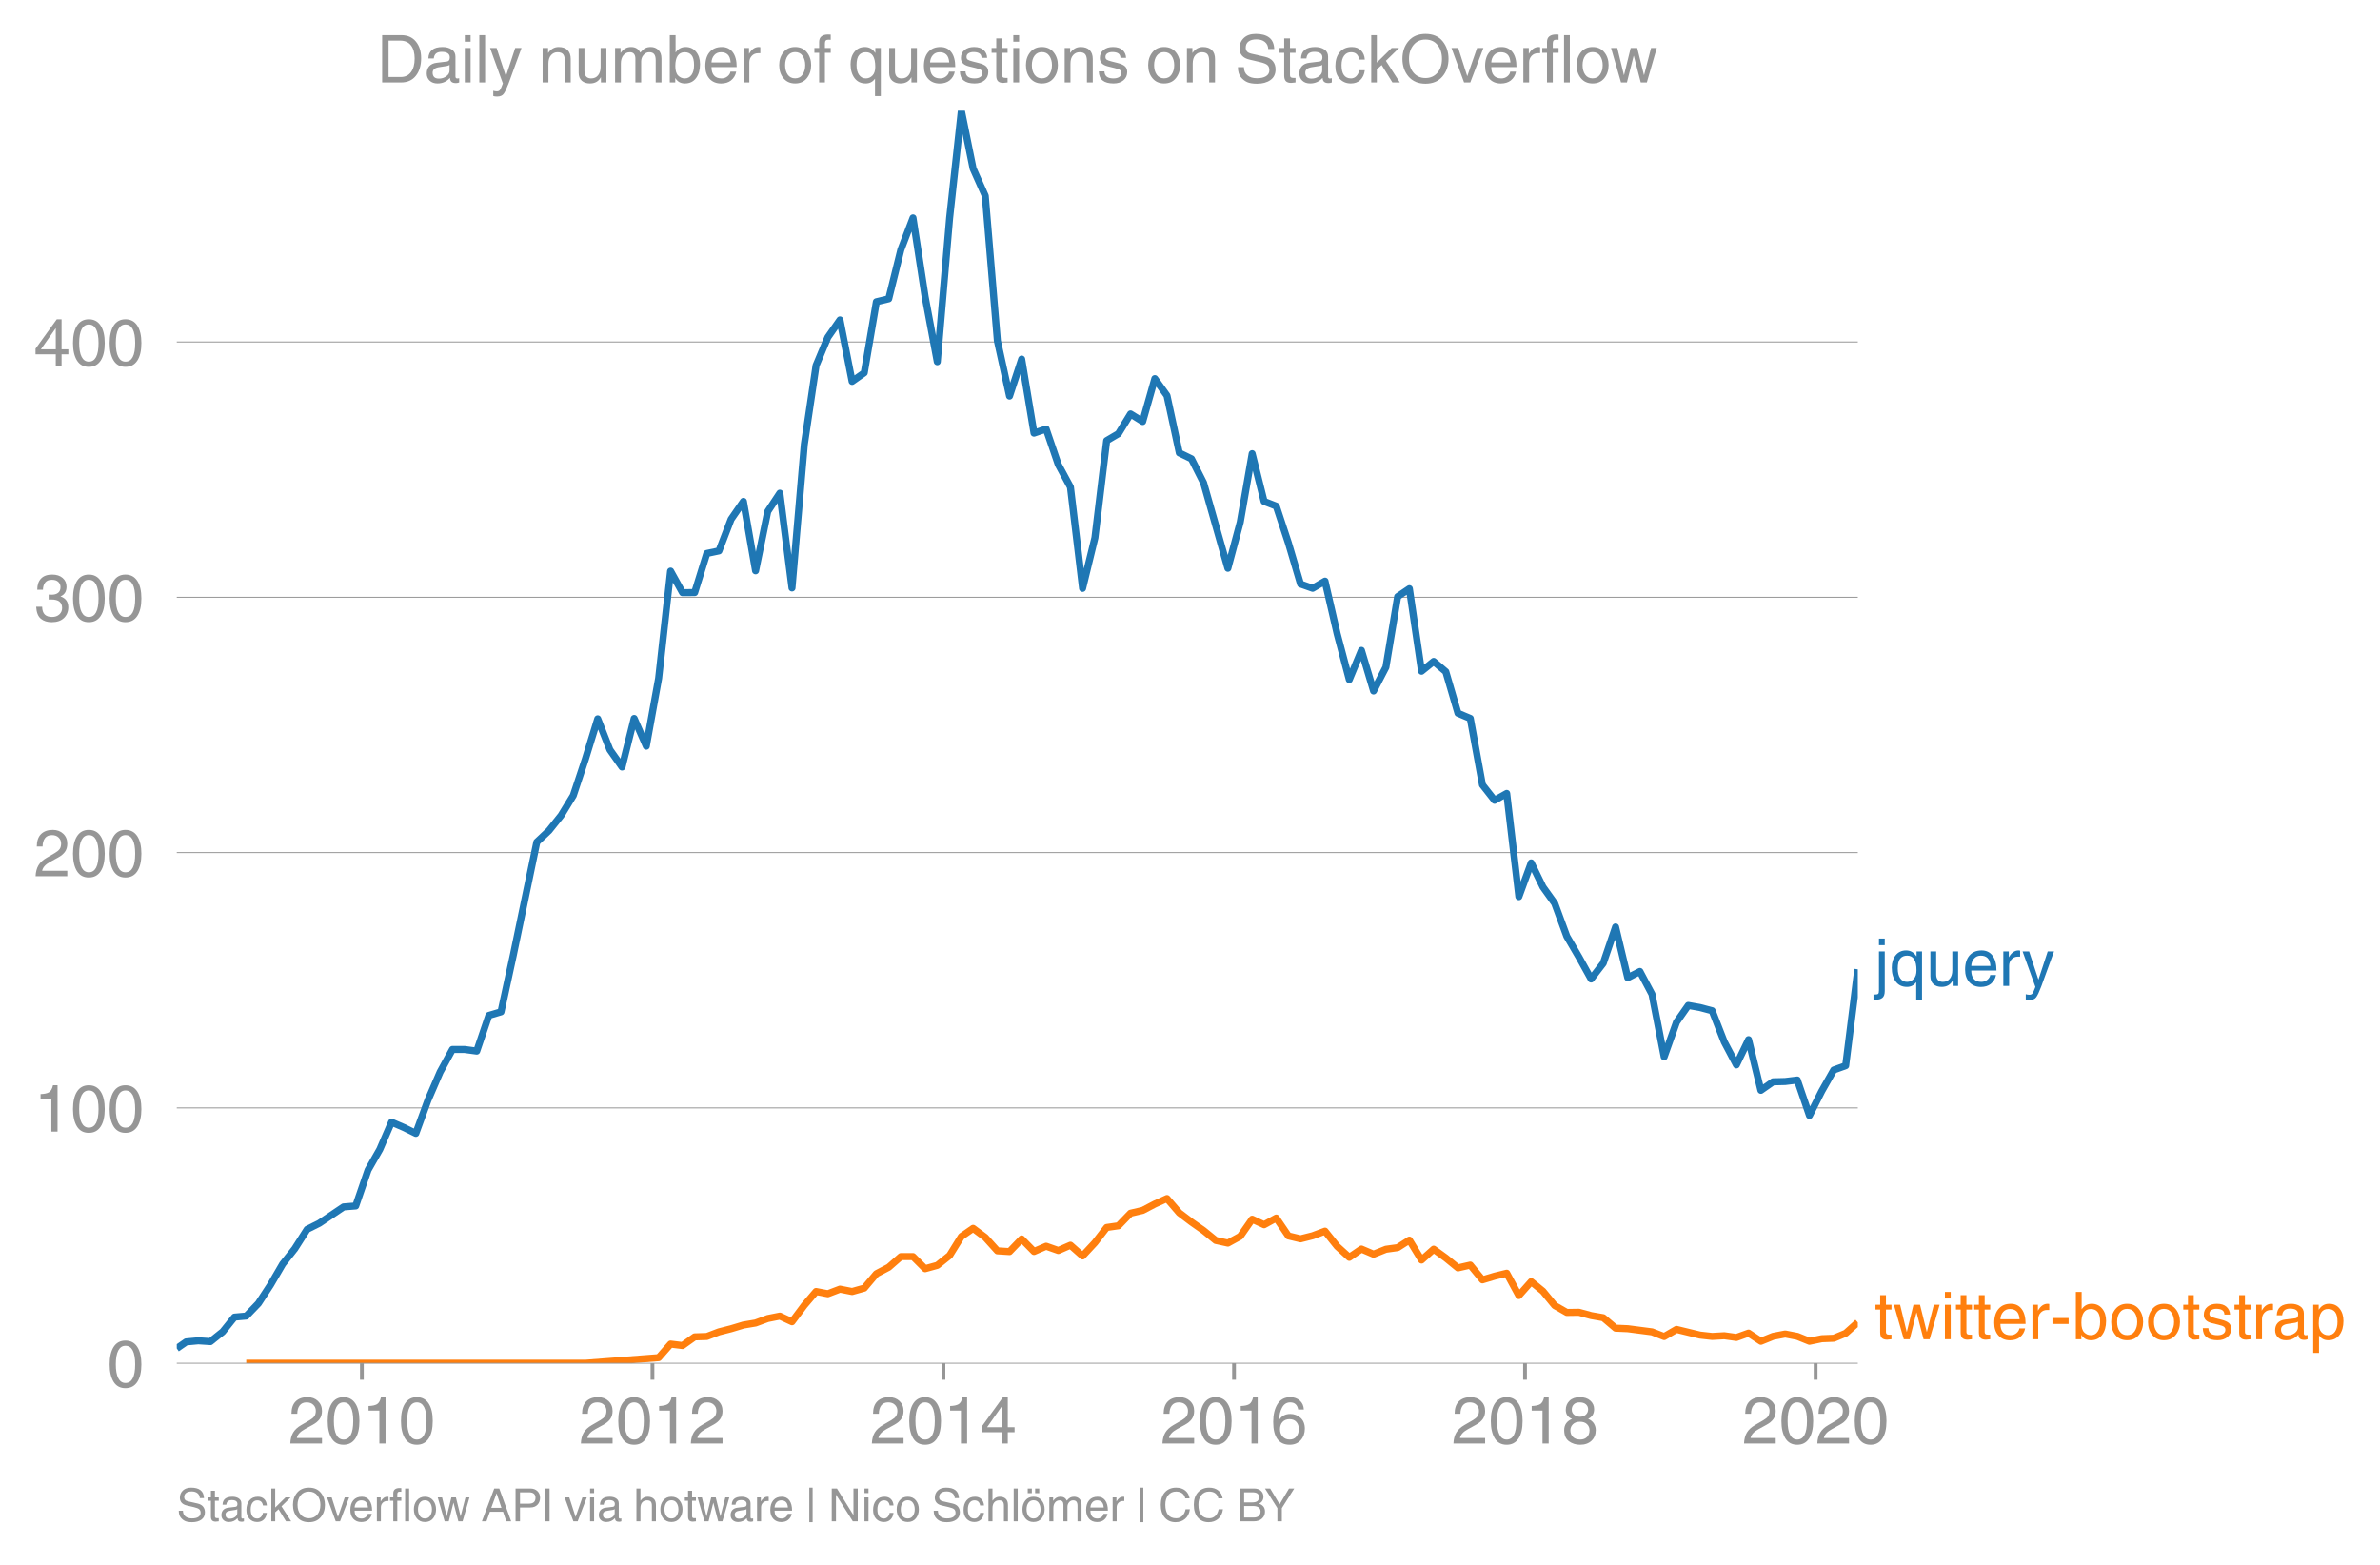
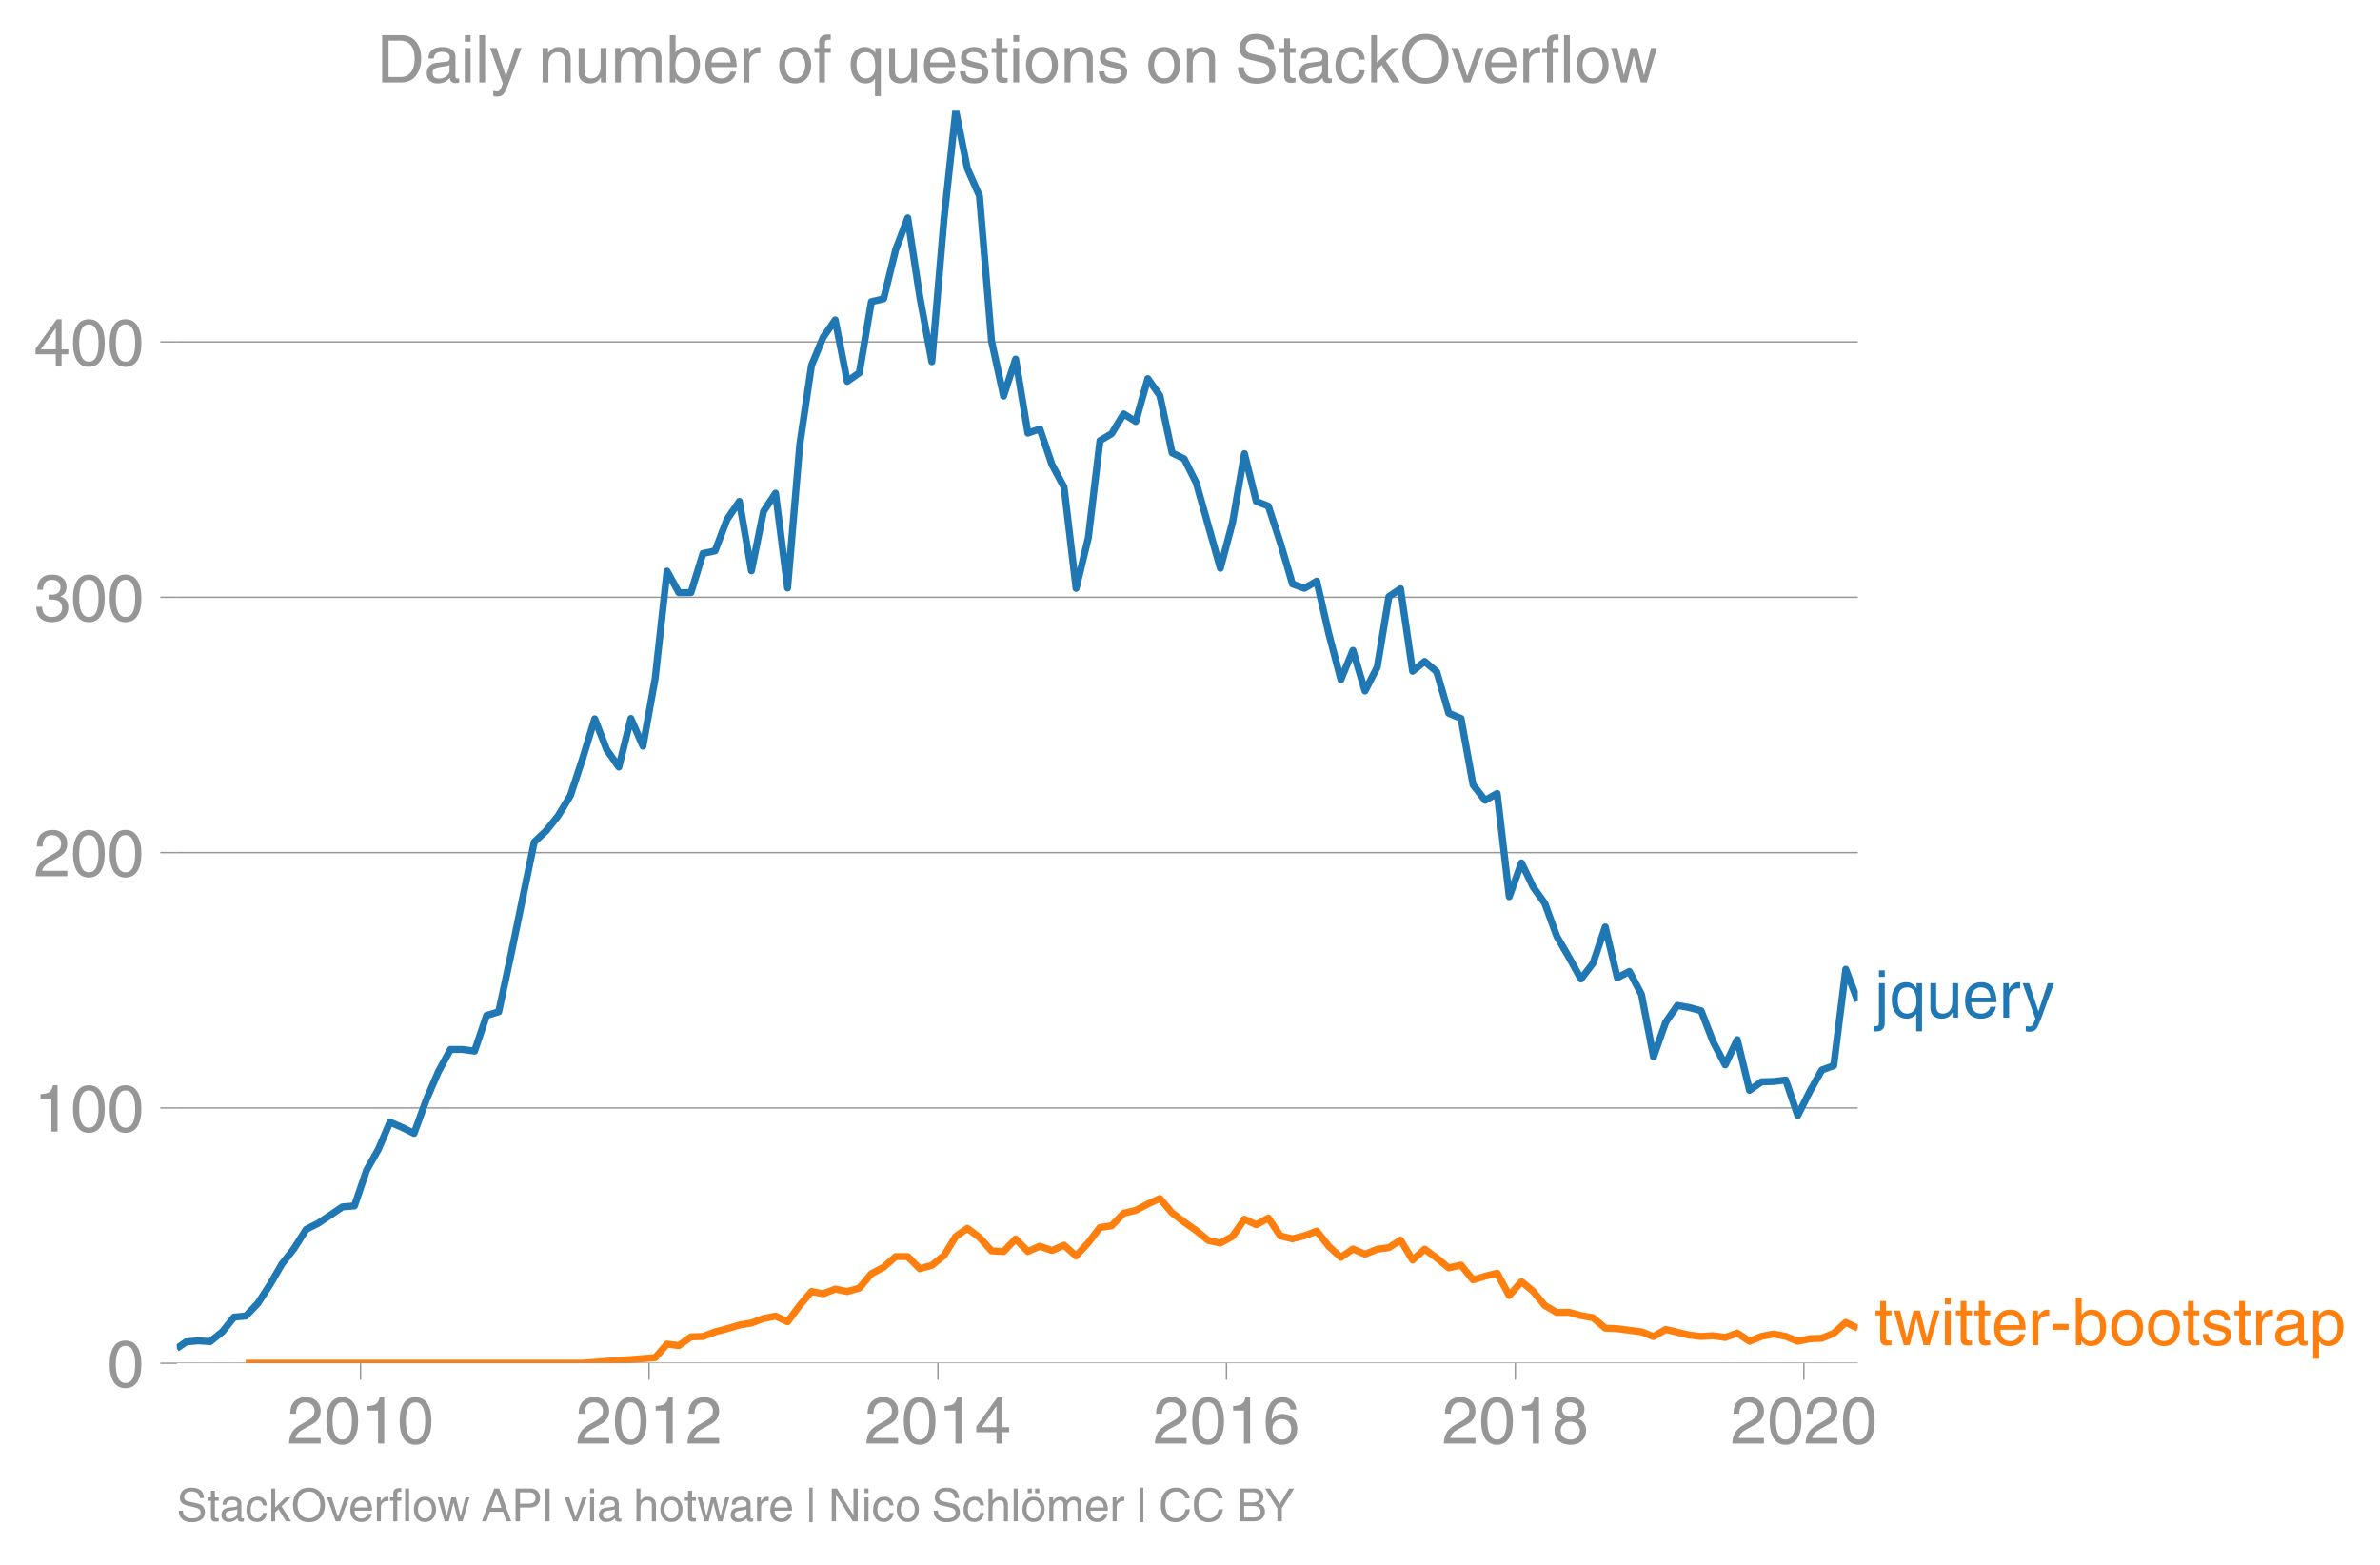
<svg xmlns="http://www.w3.org/2000/svg" xmlns:xlink="http://www.w3.org/1999/xlink" height="443.234" viewBox="0 0 505.611 332.425" width="674.147">
  <defs>
    <style>*{stroke-linecap:butt;stroke-linejoin:round}</style>
  </defs>
  <g id="figure_1">
    <path d="M0 332.425h505.61V0H0z" fill="none" id="patch_1" />
    <g id="axes_1">
      <path d="M37.556 289.628h357.12V23.516H37.556z" fill="none" id="patch_2" />
-       <path clip-path="url(#p48b7b75a28)" d="M52.31 289.628H124.363l15.56-1.19 2.537-2.888 2.536.316 2.58-1.843 2.58-.082 2.58-.985 2.578-.66 2.622-.787 2.58-.433 2.58-.95 2.578-.515 2.579 1.198 2.621-3.5 2.495-2.928 2.493.479 2.581-.981 2.58.508 2.579-.725 2.579-3.055 2.621-1.382 2.58-2.253 2.58-.004 2.578 2.571 2.58-.716 2.62-2.1 2.495-4.024 2.493-1.733 2.581 1.92 2.58 2.857 2.579.162 2.58-2.682 2.62 2.66 2.58-1.117 2.58.907 2.578-1.124 2.58 2.279 2.621-2.818 2.495-3.229 2.493-.358 2.58-2.673 2.58-.599 2.58-1.354 2.579-1.166 2.621 3.045 2.58 1.955 2.58 1.807 2.578 2.098 2.58.562 2.62-1.435 2.538-3.637 2.535 1.17 2.58-1.415 2.58 3.795 2.58.617 2.579-.652 2.621-.98 2.58 3.223 2.58 2.341 2.578-1.762 2.579 1.097 2.622-1.05 2.494-.347 2.493-1.595 2.581 4.227 2.58-2.302 2.579 1.868 2.579 2.104 2.621-.595 2.58 3.138 2.58-.776 2.578-.634 2.58 4.746 2.621-2.957 2.495 2.036 2.493 3.039 2.58 1.471 2.58-.036 2.58.705 2.578.45 2.622 2.222 2.58.113 5.158.67 2.579 1.002 2.621-1.523 4.988 1.208 2.581.288 2.58-.148 2.578.365 2.58-.925 2.621 1.732 2.58-1.042 2.58-.498 2.578.498 2.58 1.042 2.62-.542 2.538-.098 2.535-1.057 2.58-2.31h0" fill="none" stroke="#ff7f0e" stroke-linecap="square" stroke-width="1.5" id="line2d_1" />
+       <path clip-path="url(#pbfb8942e8f)" d="M52.205 289.628h71.535l15.448-1.19 2.52-2.888 2.516.316 2.563-1.843 2.56-.082 2.561-.985 2.561-.66 2.603-.787 2.56-.433 2.563-.95 2.559-.515 2.56 1.198 2.603-3.5 2.477-2.928 2.475.479 2.563-.981 2.56.508 2.561-.725 2.561-3.055 2.603-1.382 2.56-2.253 2.563-.004 2.559 2.571 2.56-.716 2.604-2.1 2.476-4.024 2.475-1.733 2.563 1.92 2.56 2.857 2.561.162 2.561-2.682 2.603 2.66 2.56-1.117 2.563.907 2.56-1.124 2.56 2.279 2.603-2.818 2.476-3.229 2.475-.358 2.563-2.673 2.56-.599 2.561-1.354 2.561-1.166 2.603 3.045 2.56 1.955 2.563 1.807 2.56 2.098 2.56.562 2.603-1.435 2.518-3.637 2.517 1.17 2.563-1.415 2.56 3.795 2.561.617 2.561-.652 2.603-.98 2.56 3.223 2.563 2.341 2.56-1.762 2.56 1.097 2.603-1.05 2.476-.347 2.476-1.595 2.562 4.227 2.56-2.302 2.562 1.868 2.56 2.104 2.603-.595 2.56 3.138 2.563-.776 2.56-.634 2.56 4.746 2.603-2.957 2.477 2.036 2.475 3.039 2.562 1.471 2.56-.036 2.562.705 2.56.45 2.603 2.222 2.56.113 5.122.67 2.561 1.002 2.603-1.523 4.952 1.208 2.562.288 2.56-.148 2.562.365 2.56-.925 2.603 1.732 2.56-1.042 2.563-.498 2.56.498 2.56 1.042 2.603-.542 2.519-.098 2.517-1.057 2.562-2.31 2.56 1.242h0" fill="none" stroke="#ff7f0e" stroke-linecap="square" stroke-width="1.5" id="line2d_1" />
      <g id="matplotlib.axis_1">
        <g id="xtick_1">
          <g id="line2d_2">
            <defs>
-               <path d="M0 0v3.5" id="mf9b3ef5f2c" stroke="#969696" stroke-width=".8" />
-             </defs>
-             <use x="76.879" xlink:href="#mf9b3ef5f2c" y="289.628" fill="#969696" stroke="#969696" stroke-width=".8" />
+               <path d="M0 0v3.5" id="m158a66f275" stroke="#969696" stroke-width=".3" />
+             </defs>
+             <use x="76.597" xlink:href="#m158a66f275" y="289.628" fill="#969696" stroke="#969696" stroke-width=".3" />
          </g>
          <g id="text_1">
            <defs>
              <path d="M4.39 45.125q0 12.39 6.391 18.781 6.406 6.407 17.938 6.407 9.656 0 15.812-5.86 6.157-5.86 6.157-15.14 0-7.22-3.547-12.188-3.532-4.953-10.422-8.703l-12.11-6.64Q13.922 15.921 12.5 8.296h38.188V0H2.593q.39 9.906 4.297 16.5 3.906 6.594 12.203 11.375l12.593 7.328q5.032 2.89 7.329 5.984 2.297 3.094 2.297 8.516 0 5.375-3.766 9.031-3.75 3.672-10.156 3.672-7.078 0-10.594-4.672-3.516-4.656-3.61-12.609z" id="HelveticaWorld-Regular-50" />
              <path d="M42.484 34.188q0 14.109-3.734 21.156-3.734 7.062-10.969 7.062-7.078 0-10.89-7.062-3.797-7.047-3.797-21.157 0-13.671 3.75-20.937Q20.609 6 27.78 6q7.235 0 10.969 7 3.734 7.016 3.734 21.188zm9.422 0q0-17.297-6.25-26.704-6.25-9.39-17.875-9.39-12.062 0-18.062 9.734-6 9.75-6 26.36 0 17.03 6.14 26.578 6.157 9.547 17.922 9.547 11.625 0 17.875-9.5t6.25-26.626z" id="HelveticaWorld-Regular-48" />
              <path d="M35.89 0h-9.374v49.906H10.109v6.985q8.594.28 12.782 2.75Q27.094 62.109 29 70.313h6.89z" id="HelveticaWorld-Regular-49" />
            </defs>
-             <g transform="matrix(.14 0 0 -.14 61.308 306.678)" fill="#969696">
+             <g transform="matrix(.14 0 0 -.14 61.026 306.678)" fill="#969696">
              <use xlink:href="#HelveticaWorld-Regular-50" />
              <use x="55.615" xlink:href="#HelveticaWorld-Regular-48" />
              <use x="111.23" xlink:href="#HelveticaWorld-Regular-49" />
              <use x="166.846" xlink:href="#HelveticaWorld-Regular-48" />
            </g>
          </g>
        </g>
        <g id="xtick_2">
-           <use x="138.612" xlink:href="#mf9b3ef5f2c" y="289.628" fill="#969696" stroke="#969696" stroke-width=".8" id="line2d_3" />
-           <g transform="matrix(.14 0 0 -.14 123.041 306.678)" fill="#969696" id="text_2">
+           <use x="137.887" xlink:href="#m158a66f275" y="289.628" fill="#969696" stroke="#969696" stroke-width=".3" id="line2d_3" />
+           <g transform="matrix(.14 0 0 -.14 122.316 306.678)" fill="#969696" id="text_2">
            <use xlink:href="#HelveticaWorld-Regular-50" />
            <use x="55.615" xlink:href="#HelveticaWorld-Regular-48" />
            <use x="111.23" xlink:href="#HelveticaWorld-Regular-49" />
            <use x="166.846" xlink:href="#HelveticaWorld-Regular-50" />
          </g>
        </g>
        <g id="xtick_3">
-           <use x="200.429" xlink:href="#mf9b3ef5f2c" y="289.628" fill="#969696" stroke="#969696" stroke-width=".8" id="line2d_4" />
+           <use x="199.261" xlink:href="#m158a66f275" y="289.628" fill="#969696" stroke="#969696" stroke-width=".3" id="line2d_4" />
          <g id="text_3">
            <defs>
              <path d="M10.594 24.703h22.61v31.89h-.188zM42 17.093V0h-8.797v17.094H2.484v8.593L34.72 70.314H42v-45.61h10.297v-7.61z" id="HelveticaWorld-Regular-52" />
            </defs>
-             <g transform="matrix(.14 0 0 -.14 184.858 306.678)" fill="#969696">
+             <g transform="matrix(.14 0 0 -.14 183.69 306.678)" fill="#969696">
              <use xlink:href="#HelveticaWorld-Regular-50" />
              <use x="55.615" xlink:href="#HelveticaWorld-Regular-48" />
              <use x="111.23" xlink:href="#HelveticaWorld-Regular-49" />
              <use x="166.846" xlink:href="#HelveticaWorld-Regular-52" />
            </g>
          </g>
        </g>
        <g id="xtick_4">
-           <use x="262.162" xlink:href="#mf9b3ef5f2c" y="289.628" fill="#969696" stroke="#969696" stroke-width=".8" id="line2d_5" />
+           <use x="260.551" xlink:href="#m158a66f275" y="289.628" fill="#969696" stroke="#969696" stroke-width=".3" id="line2d_5" />
          <g id="text_4">
            <defs>
              <path d="M14.11 21.578q0-6.875 4.093-11.234Q22.313 6 28.906 6q6.297 0 10.032 4.438 3.734 4.453 3.734 11.687 0 6.297-3.688 10.547-3.687 4.25-10.468 4.25-6.594 0-10.5-4.156-3.907-4.157-3.907-11.188zM41.702 51.61q-.984 5.375-3.984 8.078-3 2.72-8.125 2.72-8.11 0-12.36-7.923-4.25-7.906-4.343-18.109l.203-.188q5.61 8.641 16.687 8.641 8.844 0 15.438-5.86 6.593-5.859 6.593-16.452 0-10.5-6.25-17.47-6.25-6.952-16.843-6.952-12.219 0-18.563 8.687-6.344 8.703-6.344 25.938 0 16.593 6.485 27.093 6.5 10.5 19.484 10.5 8.407 0 14.219-5.015 5.813-5 6.297-13.688z" id="HelveticaWorld-Regular-54" />
            </defs>
-             <g transform="matrix(.14 0 0 -.14 246.591 306.678)" fill="#969696">
+             <g transform="matrix(.14 0 0 -.14 244.98 306.678)" fill="#969696">
              <use xlink:href="#HelveticaWorld-Regular-50" />
              <use x="55.615" xlink:href="#HelveticaWorld-Regular-48" />
              <use x="111.23" xlink:href="#HelveticaWorld-Regular-49" />
              <use x="166.846" xlink:href="#HelveticaWorld-Regular-54" />
            </g>
          </g>
        </g>
        <g id="xtick_5">
-           <use x="323.979" xlink:href="#mf9b3ef5f2c" y="289.628" fill="#969696" stroke="#969696" stroke-width=".8" id="line2d_6" />
+           <use x="321.925" xlink:href="#m158a66f275" y="289.628" fill="#969696" stroke="#969696" stroke-width=".3" id="line2d_6" />
          <g id="text_5">
            <defs>
              <path d="M27.594 40.578q5.422 0 8.953 3.094 3.547 3.11 3.547 8.234 0 4.594-3.407 7.547-3.39 2.953-9.687 2.953-5.61 0-8.672-3.11-3.047-3.093-3.047-7.874 0-5.125 3.813-7.984 3.812-2.86 8.5-2.86zm.093-7.562q-6.78 0-10.64-3.766-3.86-3.766-3.86-9.234 0-6.297 3.907-10.157Q21 6 28.219 6q6.406 0 10.234 3.86 3.828 3.859 3.828 10.265 0 5.469-3.828 9.172-3.828 3.719-10.766 3.719zM49.22 52.203q0-10.594-9.032-14.797 6.204-2.781 8.86-7.36 2.656-4.562 2.656-9.733 0-10.016-6.453-16.125-6.438-6.094-17.375-6.094-9.563 0-16.813 5.25-7.25 5.25-7.25 17.062 0 11.922 11.907 16.907-9.516 3.796-9.516 13.671 0 8.297 5.64 13.813 5.641 5.516 15.641 5.516 10.016 0 15.875-5.204 5.86-5.203 5.86-12.906z" id="HelveticaWorld-Regular-56" />
            </defs>
-             <g transform="matrix(.14 0 0 -.14 308.409 306.678)" fill="#969696">
+             <g transform="matrix(.14 0 0 -.14 306.355 306.678)" fill="#969696">
              <use xlink:href="#HelveticaWorld-Regular-50" />
              <use x="55.615" xlink:href="#HelveticaWorld-Regular-48" />
              <use x="111.23" xlink:href="#HelveticaWorld-Regular-49" />
              <use x="166.846" xlink:href="#HelveticaWorld-Regular-56" />
            </g>
          </g>
        </g>
        <g id="xtick_6">
-           <use x="385.712" xlink:href="#mf9b3ef5f2c" y="289.628" fill="#969696" stroke="#969696" stroke-width=".8" id="line2d_7" />
-           <g transform="matrix(.14 0 0 -.14 370.141 306.678)" fill="#969696" id="text_6">
+           <use x="383.216" xlink:href="#m158a66f275" y="289.628" fill="#969696" stroke="#969696" stroke-width=".3" id="line2d_7" />
+           <g transform="matrix(.14 0 0 -.14 367.645 306.678)" fill="#969696" id="text_6">
            <use xlink:href="#HelveticaWorld-Regular-50" />
            <use x="55.615" xlink:href="#HelveticaWorld-Regular-48" />
            <use x="111.23" xlink:href="#HelveticaWorld-Regular-50" />
            <use x="166.846" xlink:href="#HelveticaWorld-Regular-48" />
          </g>
        </g>
      </g>
      <g id="matplotlib.axis_2">
        <g id="ytick_1">
-           <path clip-path="url(#p48b7b75a28)" d="M37.556 289.628h357.12" fill="none" stroke="#969696" stroke-linecap="square" stroke-width=".2" id="line2d_8" />
+           <path clip-path="url(#pbfb8942e8f)" d="M37.556 289.628h357.12" fill="none" stroke="#969696" stroke-linecap="square" stroke-width=".3" id="line2d_8" />
+           <g id="line2d_9">
+             <defs>
+               <path d="M0 0h-3.5" id="mb322d8b89c" stroke="#969696" stroke-width=".3" />
+             </defs>
+             <use x="37.556" xlink:href="#mb322d8b89c" y="289.628" fill="#969696" stroke="#969696" stroke-width=".3" />
+           </g>
          <use xlink:href="#HelveticaWorld-Regular-48" transform="matrix(.14 0 0 -.14 22.77 294.653)" fill="#969696" id="text_7" />
        </g>
        <g id="ytick_2">
-           <path clip-path="url(#p48b7b75a28)" d="M37.556 235.383h357.12" fill="none" stroke="#969696" stroke-linecap="square" stroke-width=".2" id="line2d_9" />
+           <path clip-path="url(#pbfb8942e8f)" d="M37.556 235.383h357.12" fill="none" stroke="#969696" stroke-linecap="square" stroke-width=".3" id="line2d_10" />
+           <use x="37.556" xlink:href="#mb322d8b89c" y="235.383" fill="#969696" stroke="#969696" stroke-width=".3" id="line2d_11" />
          <g transform="matrix(.14 0 0 -.14 7.2 240.408)" fill="#969696" id="text_8">
            <use xlink:href="#HelveticaWorld-Regular-49" />
            <use x="55.615" xlink:href="#HelveticaWorld-Regular-48" />
            <use x="111.23" xlink:href="#HelveticaWorld-Regular-48" />
          </g>
        </g>
        <g id="ytick_3">
-           <path clip-path="url(#p48b7b75a28)" d="M37.556 181.138h357.12" fill="none" stroke="#969696" stroke-linecap="square" stroke-width=".2" id="line2d_10" />
+           <path clip-path="url(#pbfb8942e8f)" d="M37.556 181.138h357.12" fill="none" stroke="#969696" stroke-linecap="square" stroke-width=".3" id="line2d_12" />
+           <use x="37.556" xlink:href="#mb322d8b89c" y="181.138" fill="#969696" stroke="#969696" stroke-width=".3" id="line2d_13" />
          <g transform="matrix(.14 0 0 -.14 7.2 186.162)" fill="#969696" id="text_9">
            <use xlink:href="#HelveticaWorld-Regular-50" />
            <use x="55.615" xlink:href="#HelveticaWorld-Regular-48" />
            <use x="111.23" xlink:href="#HelveticaWorld-Regular-48" />
          </g>
        </g>
        <g id="ytick_4">
-           <path clip-path="url(#p48b7b75a28)" d="M37.556 126.892h357.12" fill="none" stroke="#969696" stroke-linecap="square" stroke-width=".2" id="line2d_11" />
+           <path clip-path="url(#pbfb8942e8f)" d="M37.556 126.892h357.12" fill="none" stroke="#969696" stroke-linecap="square" stroke-width=".3" id="line2d_14" />
+           <use x="37.556" xlink:href="#mb322d8b89c" y="126.892" fill="#969696" stroke="#969696" stroke-width=".3" id="line2d_15" />
          <g id="text_10">
            <defs>
              <path d="M22.406 39.984q2.203-.187 4.594-.187 6.203 0 9.781 2.86 3.594 2.859 3.594 8.656 0 4.687-3.344 7.89-3.343 3.203-9.64 3.203-6.985 0-10.235-4.11-3.234-4.093-3.437-10.983h-8.64q0 10.984 5.765 16.984 5.765 6.016 16.937 6.016 9.922 0 15.828-5.11 5.907-5.094 5.907-13.39 0-10.704-9.032-14.5v-.204q11.72-4 11.72-16.406 0-9.906-6.595-16.265-6.593-6.344-18.703-6.344-9.906 0-16.312 5.203Q4.204 8.5 3.422 21.484H12.5q.203-8.109 4-11.797Q20.313 6 27.484 6q6.938 0 11.141 3.86 4.203 3.859 4.203 9.718 0 6.406-4.016 9.672-4 3.266-12.39 3.266-2 0-4.016-.094z" id="HelveticaWorld-Regular-51" />
            </defs>
            <g transform="matrix(.14 0 0 -.14 7.2 131.917)" fill="#969696">
              <use xlink:href="#HelveticaWorld-Regular-51" />
              <use x="55.615" xlink:href="#HelveticaWorld-Regular-48" />
              <use x="111.23" xlink:href="#HelveticaWorld-Regular-48" />
            </g>
          </g>
        </g>
        <g id="ytick_5">
-           <path clip-path="url(#p48b7b75a28)" d="M37.556 72.647h357.12" fill="none" stroke="#969696" stroke-linecap="square" stroke-width=".2" id="line2d_12" />
+           <path clip-path="url(#pbfb8942e8f)" d="M37.556 72.647h357.12" fill="none" stroke="#969696" stroke-linecap="square" stroke-width=".3" id="line2d_16" />
+           <use x="37.556" xlink:href="#mb322d8b89c" y="72.647" fill="#969696" stroke="#969696" stroke-width=".3" id="line2d_17" />
          <g transform="matrix(.14 0 0 -.14 7.2 77.672)" fill="#969696" id="text_11">
            <use xlink:href="#HelveticaWorld-Regular-52" />
            <use x="55.615" xlink:href="#HelveticaWorld-Regular-48" />
            <use x="111.23" xlink:href="#HelveticaWorld-Regular-48" />
          </g>
        </g>
      </g>
-       <path clip-path="url(#p48b7b75a28)" d="M37.556 286.475l1.989-1.379 2.577-.241 2.58.171 2.621-2.1 2.495-3.1 2.493-.224 2.58-2.685 2.58-3.947 2.58-4.425 2.579-3.257 2.621-4.112 2.58-1.292 5.158-3.472 2.58-.206 2.62-7.63 2.495-4.378 2.493-5.788 2.581 1.114 2.58 1.266 2.579-7.053 2.579-5.983 2.622-4.795 2.579.002 2.58.348 2.578-7.58 2.58-.767 2.621-12.091 4.988-23.973 2.58-2.425 2.58-3.227 2.58-4.223 2.578-7.764 2.622-8.539 2.58 6.575 2.58 3.662 2.578-10.316 2.579 5.889 2.621-14.42 2.537-22.773 2.536 4.575 2.58-.014 2.58-8.315 2.58-.545 2.578-6.717 2.622-3.797 2.58 14.745 2.58-12.593 2.578-3.898 2.579 20.137 2.621-30.517 2.495-16.753 2.493-5.978 2.581-3.703 2.58 13.065 2.579-1.818 2.579-15.103 2.621-.63 2.58-10.414 2.58-6.77 2.578 16.77 2.58 13.783 2.62-30.518 2.495-22.813 2.493 12.297 2.581 5.788 2.58 30.801 2.579 11.745 2.58-7.86 2.62 15.73 2.58-.872 2.58 7.557 2.578 4.774 2.58 21.526 2.621-10.761 2.495-20.632 2.493-1.469 2.58-4.196 2.58 1.607 2.58-9.11 2.579 3.598 2.621 12.178 2.58 1.256 2.58 5.114 5.157 18.146 2.622-9.782 2.537-14.567 2.535 10.14 2.58 1.003 2.58 7.816 2.58 8.729 2.579.913 2.621-1.522 2.58 11.186 2.58 9.742 2.578-6.216 2.579 8.63 2.622-5.056 2.494-14.992 2.493-1.685 2.581 17.533 2.58-2.081 2.579 2.19 2.579 8.816 2.621 1.103 2.58 14.112 2.58 3.281 2.578-1.455 2.58 21.928 2.621-7.174 2.495 5.116 2.493 3.476 2.58 7.013 2.58 4.413 2.58 4.646 2.578-3.35 2.622-7.7 2.58 10.779 2.58-1.33 2.578 4.856 2.579 13.272 2.621-7.349 2.495-3.56 2.493.445 2.581.682 2.58 6.615 2.578 4.885 2.58-5.357 2.621 10.761 2.58-1.806 2.58-.066 2.578-.314 2.58 7.54 2.62-5.196 2.538-4.475 2.535-.915 2.58-20.478h0" fill="none" stroke="#1f77b4" stroke-linecap="square" stroke-width="1.5" id="line2d_13" />
+       <path clip-path="url(#pbfb8942e8f)" d="M37.556 286.475l1.975-1.379 2.559-.241 2.56.171 2.603-2.1 2.477-3.1 2.475-.224 2.563-2.685 2.56-3.947 2.561-4.425 2.56-3.257 2.604-4.112 2.56-1.292 5.122-3.472 2.56-.206 2.603-7.63 2.477-4.378 2.475-5.788 2.563 1.114 2.56 1.266 2.561-7.053 2.56-5.983 2.604-4.795 2.56.002 2.563.348 2.559-7.58 2.56-.767 2.603-12.091 4.952-23.973 2.563-2.425 2.56-3.227 2.561-4.223 2.56-7.764 2.604-8.539 2.56 6.575 2.563 3.662 2.559-10.316 2.56 5.889 2.603-14.42 2.52-22.773 2.516 4.575 2.563-.014 2.56-8.315 2.561-.545 2.561-6.717 2.603-3.797 2.56 14.745 2.563-12.593 2.559-3.898 2.56 20.137 2.603-30.517 2.477-16.753 2.475-5.978 2.563-3.703 2.56 13.065 2.561-1.818 2.561-15.103 2.603-.63 2.56-10.414 2.563-6.77 2.559 16.77 2.56 13.783 2.604-30.518 2.476-22.813 2.475 12.297 2.563 5.788 2.56 30.801 2.561 11.745 2.561-7.86 2.603 15.73 2.56-.872 2.563 7.557 2.56 4.774 2.56 21.526 2.603-10.761 2.476-20.632 2.475-1.469 2.563-4.196 2.56 1.607 2.561-9.11 2.561 3.598 2.603 12.178 2.56 1.256 2.563 5.114 5.12 18.146 2.603-9.782 2.518-14.567 2.517 10.14 2.563 1.003 2.56 7.816 2.561 8.729 2.561.913 2.603-1.522 2.56 11.186 2.563 9.742 2.56-6.216 2.56 8.63 2.603-5.056 2.476-14.992 2.476-1.685 2.562 17.533 2.56-2.081 2.562 2.19 2.56 8.816 2.603 1.103 2.56 14.112 2.563 3.281 2.56-1.455 2.56 21.928 2.603-7.174 2.477 5.116 2.475 3.476 2.562 7.013 2.56 4.413 2.562 4.646 2.56-3.35 2.603-7.7 2.56 10.779 2.563-1.33 2.56 4.856 2.56 13.272 2.603-7.349 2.477-3.56 2.475.445 2.562.682 2.56 6.615 2.562 4.885 2.56-5.357 2.603 10.761 2.56-1.806 2.563-.066 2.56-.314 2.56 7.54 2.603-5.196 2.519-4.475 2.517-.915 2.562-20.478 2.56 6.742h0" fill="none" stroke="#1f77b4" stroke-linecap="square" stroke-width="1.5" id="line2d_18" />
      <g id="text_12">
        <defs>
          <path d="M15.375 61.813H6.594v9.968h8.781zm0-69.532q0-7.468-3.547-10.375Q8.297-21 2-21q-1.797 0-3.703.297v7.61H.594q3.703 0 4.843 1.109 1.157 1.093 1.157 5.296v58.985h8.781z" id="HelveticaWorld-Regular-106" />
          <path d="M41.5 23.688q0 11.125-3.5 16.671-3.484 5.547-10.61 5.547-6.874 0-10.593-4.5-3.703-4.484-3.703-15.093 0-9.422 3.75-14.813 3.765-5.39 10.36-5.39 5.812 0 10.046 4.39 4.25 4.39 4.25 13.188zm8.406-44.391H41.11V5.516h-.187Q35.89-1.516 27-1.516q-10.984 0-17 8.157-6 8.156-6 21.047 0 11.421 5.906 18.765 5.922 7.36 15.875 7.36 9.907 0 15.625-8.891h.203v7.375h8.297z" id="HelveticaWorld-Regular-113" />
          <path d="M6.11 52.297h8.78V17.578q0-5.765 2.61-8.625Q20.125 6.11 25 6.11q6.781 0 10.594 4.797 3.812 4.813 3.812 12.578v28.813h8.782V0H39.89v7.625l-.188.188q-4.984-9.329-16.61-9.329-7.515 0-12.25 4.094Q6.11 6.688 6.11 14.703z" id="HelveticaWorld-Regular-117" />
          <path d="M42.484 30.328q-.687 8.485-4.5 12.031-3.797 3.547-10.109 3.547-6.39 0-10.328-4.5-3.922-4.484-4.172-11.078zm8.391-13.922q-1.453-8.11-7.953-13.422-5.719-4.5-15.047-4.593-10.984.093-17.438 7.203Q4 12.704 4 24.704q0 13.78 6.64 21.437 6.641 7.672 18.47 7.672 10.593 0 16.546-7.922 5.953-7.907 5.953-22.594H13.375q0-8.203 3.813-12.703Q21 6.109 28.608 6.109q5.375 0 9.235 3.235 3.86 3.25 4.25 7.062z" id="HelveticaWorld-Regular-101" />
          <path d="M15.375 0H6.594v52.297h8.297v-8.688h.203q5.703 10.203 14.687 10.203 1.422 0 2.297-.296V44.39h-3.266q-5.906 0-9.671-4.016-3.766-4-3.766-9.953z" id="HelveticaWorld-Regular-114" />
          <path d="M39.016 52.297h9.562L29.891.984q-.5-1.375-.985-2.593-4.25-11.329-7.328-15.547-3.078-4.235-9.953-4.235-3.61 0-5.906.782v8.015q2.484-.89 5.468-.89 3.22 0 4.704 2.03 1.5 2.032 4.421 9.938L.875 52.297h9.922L24.812 9.719H25z" id="HelveticaWorld-Regular-121" />
        </defs>
-         <g transform="matrix(.14 0 0 -.14 398.247 209.455)" fill="#1f77b4">
+         <g transform="matrix(.14 0 0 -.14 398.247 216.197)" fill="#1f77b4">
          <use xlink:href="#HelveticaWorld-Regular-106" />
          <use x="22.021" xlink:href="#HelveticaWorld-Regular-113" />
          <use x="78.516" xlink:href="#HelveticaWorld-Regular-117" />
          <use x="133.301" xlink:href="#HelveticaWorld-Regular-101" />
          <use x="188.721" xlink:href="#HelveticaWorld-Regular-114" />
          <use x="223.664" xlink:href="#HelveticaWorld-Regular-121" />
        </g>
      </g>
      <g id="text_13">
        <defs>
          <path d="M17.188 45.016V10.984q0-2 1.093-3.046 1.11-1.047 3.938-1.047h3.375V0Q20.797-.688 19-.688q-5.516 0-8.063 2.641-2.53 2.64-2.53 8.547v34.516H1.311v7.28h7.094v14.595h8.781V52.297h8.407v-7.281z" id="HelveticaWorld-Regular-116" />
          <path d="M25.594 0h-8.985L1.516 52.297h9.468L21 11.187h.188l10.109 41.11h9.922l10.203-41.11h.187l10.594 41.11h8.703L55.812 0h-9.234L35.984 40.484h-.187z" id="HelveticaWorld-Regular-119" />
          <path d="M6.594 61.813v9.968h8.781v-9.969zM15.375 0H6.594v52.297h8.781z" id="HelveticaWorld-Regular-105" />
          <path d="M28.906 23.188H4.391v8.984h24.515z" id="HelveticaWorld-Regular-45" />
          <path d="M43.406 26.313q0 10.5-3.718 15.046-3.704 4.547-10.579 4.547-6.984-.11-10.562-5.453Q14.984 35.11 14.984 25q0-10.297 4.297-14.594Q23.578 6.11 29.297 6.11q6.5 0 10.297 5.344 3.812 5.344 3.812 14.86zM6.594 0v71.781h8.781V45.703h.203q5.61 8.11 15.14 8.11 9.766 0 15.766-7.25t6-18.876q0-13.093-6.062-21.156Q40.375-1.516 29.5-1.516q-9.578 0-14.406 8.016h-.203V0z" id="HelveticaWorld-Regular-98" />
          <path d="M12.703 26.219q0-8.735 3.953-14.375 3.953-5.64 11.219-5.64 7.531 0 11.438 5.905 3.906 5.907 3.906 14.11 0 8.297-3.907 14.078-3.906 5.797-11.437 5.797-6.969 0-11.078-5.453-4.094-5.438-4.094-14.422zm-8.984 0q0 11.672 6.484 19.625 6.5 7.968 17.672 7.968 11.438 0 17.875-8.062 6.453-8.047 6.453-19.531 0-11.516-6.406-19.625-6.39-8.11-17.922-8.11-11.078 0-17.625 7.86-6.531 7.86-6.531 19.875z" id="HelveticaWorld-Regular-111" />
          <path d="M36.078 37.406q-.187 4.688-3.344 6.735-3.14 2.047-9.047 2.047-4.296 0-7.359-1.907-3.047-1.89-3.047-5.468 0-2.829 1.797-4.172 1.813-1.344 7.828-2.86l8.688-2.187q7.906-2 11.297-5.11 3.406-3.093 3.406-8.656 0-7.719-5.64-12.531-5.641-4.813-15.063-4.813-11 0-16.64 4.563-5.626 4.578-5.735 13.75h8.5q.203-5.422 3.594-8.063 3.39-2.625 10.171-2.625 5.516 0 8.766 2.188 3.25 2.203 3.25 6.11 0 2.78-2.11 4.437-2.093 1.672-8.296 3.078l-10.203 2.5q-6.203 1.562-9.157 4.656-2.953 3.094-2.953 8.031 0 7.72 5.516 12.203 5.531 4.5 14.406 4.5 9.485 0 14.531-4.624 5.047-4.61 5.344-11.782z" id="HelveticaWorld-Regular-115" />
          <path d="M38.375 26.703q-.969-1.015-3.828-1.656-2.86-.625-10.672-1.656-5.766-.688-8.469-2.844-2.703-2.14-2.703-5.656 0-4.297 2.281-6.688 2.297-2.39 7.329-2.39 6.296 0 11.171 3.578 4.891 3.593 4.891 8.718zM6.203 36.375q.297 8.844 5.734 13.14 5.454 4.297 15.844 4.297 8.297 0 13.907-3.765 5.624-3.75 5.624-10.844V9.078Q47.313 6 50.094 6q1.125 0 2.89.39V0Q50.594-.984 48-.984q-4.5 0-6.703 1.921-2.188 1.938-2.281 6.047-7.516-8.5-18.891-8.5-7.422 0-11.922 4.204Q3.72 6.89 3.72 13.624q0 6.89 3.906 11.125Q11.531 29 19 29.89l15.516 1.891q4.203.64 4.203 6.203 0 4.11-3.047 6.297-3.047 2.203-9.25 2.203-5.516 0-8.485-2.437-2.953-2.438-3.53-7.672z" id="HelveticaWorld-Regular-97" />
          <path d="M14.984 23.688q0-8.407 4.094-13 4.11-4.579 10.219-4.579 6.687 0 10.39 5.438 3.72 5.453 3.72 14.765 0 10.22-3.563 14.907-3.563 4.687-10.735 4.687-6.984 0-10.562-5.5-3.563-5.5-3.563-16.718zm-8.39 28.609h8.297v-7.375h.203q5.61 8.89 15.625 8.89 10.11 0 15.937-7.359 5.828-7.344 5.828-18.766 0-12.796-5.953-21Q40.578-1.515 29.5-1.515q-9.094 0-13.922 7.032h-.203v-26.22H6.594z" id="HelveticaWorld-Regular-112" />
        </defs>
-         <g transform="matrix(.14 0 0 -.14 398.247 284.524)" fill="#ff7f0e">
+         <g transform="matrix(.14 0 0 -.14 398.247 285.767)" fill="#ff7f0e">
          <use xlink:href="#HelveticaWorld-Regular-116" />
          <use x="27.686" xlink:href="#HelveticaWorld-Regular-119" />
          <use x="100.098" xlink:href="#HelveticaWorld-Regular-105" />
          <use x="122.119" xlink:href="#HelveticaWorld-Regular-116" />
          <use x="149.805" xlink:href="#HelveticaWorld-Regular-116" />
          <use x="177.49" xlink:href="#HelveticaWorld-Regular-101" />
          <use x="232.91" xlink:href="#HelveticaWorld-Regular-114" />
          <use x="265.479" xlink:href="#HelveticaWorld-Regular-45" />
          <use x="298.779" xlink:href="#HelveticaWorld-Regular-98" />
          <use x="355.273" xlink:href="#HelveticaWorld-Regular-111" />
          <use x="411.182" xlink:href="#HelveticaWorld-Regular-111" />
          <use x="467.09" xlink:href="#HelveticaWorld-Regular-116" />
          <use x="494.775" xlink:href="#HelveticaWorld-Regular-115" />
          <use x="544.775" xlink:href="#HelveticaWorld-Regular-116" />
          <use x="572.461" xlink:href="#HelveticaWorld-Regular-114" />
          <use x="604.029" xlink:href="#HelveticaWorld-Regular-97" />
          <use x="658.961" xlink:href="#HelveticaWorld-Regular-112" />
        </g>
      </g>
      <g id="text_14">
        <defs>
          <path d="M50.39 50.781q-.296 6.844-5.109 10.719-4.797 3.875-12.656 3.875-7.922 0-12.172-3.25-4.234-3.234-4.234-9.344 0-3.265 1.843-5.61 1.86-2.343 6.641-3.468l20.516-4.687q8.297-1.813 12.297-6.875 4.015-5.047 4.015-12.313 0-10.64-7.812-16.187-7.813-5.547-20.313-5.547-9.531 0-15.031 2.437-5.484 2.453-9.734 7.766-4.25 5.328-4.25 14.89h9.093q0-8 5.313-12.406 5.328-4.39 14.5-4.39 8.89 0 13.844 3.156 4.953 3.156 4.953 8.953 0 5.281-2.953 7.89Q46.188 29 37.594 31l-15.469 3.625q-7.719 1.75-11.531 6.125Q6.78 45.125 6.78 51.516q0 9.672 6.516 15.922 6.531 6.25 18.203 6.25 13.172 0 20.328-5.5 7.156-5.485 7.688-17.407z" id="HelveticaWorld-Regular-83" />
          <path d="M39.594 34.719q-1.89 11.187-12.39 11.187-6.5 0-10.454-5.203-3.953-5.203-3.953-14.484 0-10.11 3.656-15.11 3.672-5 10.64-5 4.688 0 8.11 3.438 3.422 3.437 4.39 8.953h8.5q-1.312-9.703-6.859-14.86-5.547-5.156-14.328-5.156-10.297 0-16.89 7.047-6.594 7.063-6.594 19.172 0 13.281 6.594 21.188 6.593 7.922 18.5 7.922 8.687 0 13.843-5.204 5.157-5.203 5.735-13.89z" id="HelveticaWorld-Regular-99" />
          <path d="M50 0H38.719L22.406 26.422l-7.312-6.594V0h-8.5v71.781h8.5v-41.61l22.5 22.126H48.78L28.813 32.813z" id="HelveticaWorld-Regular-107" />
          <path d="M63.922 35.89q0 12.594-6.672 20.891-6.656 8.313-18.328 8.313-11.531 0-18.266-8.313-6.734-8.297-6.734-20.89 0-12.985 6.828-21.094 6.844-8.11 18.172-8.11 11.078 0 18.031 7.907 6.969 7.922 6.969 21.297zm9.953 0q0-16.062-9.281-26.937-9.266-10.86-25.672-10.86-16.516 0-25.766 10.86-9.25 10.875-9.25 26.938 0 16.109 9.25 26.953 9.25 10.843 25.766 10.843 16.89 0 25.922-11.046 9.031-11.032 9.031-26.75z" id="HelveticaWorld-Regular-79" />
          <path d="M39.406 52.297h9.625L29.11 0h-9.437L.594 52.297h10.203L24.422 9.719h.187z" id="HelveticaWorld-Regular-118" />
          <path d="M17.188 45.016V0H8.405v45.016H1.22v7.28h7.187v8.985q0 5.907 3.578 8.703 3.594 2.813 10.032 2.813 2.203 0 3.968-.188v-7.906q-1.562.188-3.578.188-2.922 0-4.078-1.438-1.14-1.437-1.14-4.656v-6.5h8.796v-7.281z" id="HelveticaWorld-Regular-102" />
          <path d="M15.375 0H6.594v71.781h8.781z" id="HelveticaWorld-Regular-108" />
          <path d="M44 29.5L33.406 61.078h-.203L21.687 29.5zm-25.297-8.594L11.188 0h-9.97l27 71.781h10.985L65.187 0H54.594l-7.078 20.906z" id="HelveticaWorld-Regular-65" />
          <path d="M17.828 38.625H37.11q7.282 0 10.938 3.188 3.656 3.203 3.656 9.703 0 5.812-3.516 8.89-3.515 3.078-10.687 3.078H17.828zm0-38.625H8.11v71.781h32.266q9.625 0 15.484-5.594 5.86-5.593 5.86-14.578 0-9.328-5.672-15.312-5.656-5.969-15.672-5.969H17.828z" id="HelveticaWorld-Regular-80" />
          <path d="M17.828 0H8.11v71.781h9.72z" id="HelveticaWorld-Regular-73" />
          <path d="M49.219 0h-8.844v34.188q0 6.296-2.438 9-2.437 2.718-7.953 2.718-6.797 0-10.703-4.406-3.906-4.39-3.906-12.984V0H6.594v71.781h8.781V45.312h.203q6 8.5 15.328 8.5 8.594 0 13.453-4.5 4.86-4.484 4.86-13.718z" id="HelveticaWorld-Regular-104" />
          <path d="M9.422 73.688h7.281V-1.906H9.422z" id="HelveticaWorld-Regular-124" />
          <path d="M55.61 71.781h9.374V0h-10.78L17.577 58.016h-.187V0H8.109v71.781h11.375l35.938-57.969h.187z" id="HelveticaWorld-Regular-78" />
          <path d="M12.703 26.219q0-8.735 3.953-14.375 3.953-5.64 11.219-5.64 7.531 0 11.438 5.905 3.906 5.907 3.906 14.11 0 8.297-3.907 14.078-3.906 5.797-11.437 5.797-6.969 0-11.078-5.453-4.094-5.438-4.094-14.422zm-8.984 0q0 11.672 6.484 19.625 6.5 7.968 17.672 7.968 11.438 0 17.875-8.062 6.453-8.047 6.453-19.531 0-11.516-6.406-19.625-6.39-8.11-17.922-8.11-11.078 0-17.625 7.86-6.531 7.86-6.531 19.875zm36.734 35.406H31.47v10.156h8.984zm-16.219 0H15.25v10.156h8.984z" id="HelveticaWorld-Regular-246" />
          <path d="M6.594 52.297h8.297v-7.375h.203q5.906 8.89 15.812 8.89 9.813 0 13.922-8.5 3.75 4.594 7.266 6.547 3.515 1.953 8.703 1.953 6.781 0 11.484-4.453Q77 44.922 77 36.187V0h-8.781v33.797q0 6.094-2.297 9.094-2.297 3.015-7.422 3.015-5.172 0-8.75-4.203-3.563-4.203-3.563-9.812V0h-8.78v36.188q0 4.53-2.11 7.124-2.094 2.594-6.094 2.594-6.297 0-10.062-4.687-3.766-4.688-3.766-12.703V0H6.594z" id="HelveticaWorld-Regular-109" />
          <path d="M58.016 50.203q-1.625 7.313-6.782 11.094-5.14 3.797-13.343 3.797-10.594 0-17.047-7.703-6.438-7.688-6.438-20.766 0-15.14 6.094-22.547 6.11-7.39 17.688-7.39 7.609 0 13.093 5.046 5.5 5.063 7.407 14.688h9.421Q66.22 12.594 57.625 5.344t-20.906-7.25q-14.703 0-23.516 10.11Q4.391 18.311 4.391 36.28q0 17.328 9.203 27.36 9.203 10.047 24.297 10.047 12.5 0 20.265-6.454 7.766-6.437 9.235-17.03z" id="HelveticaWorld-Regular-67" />
          <path d="M8.11 71.781h31.484q9.281 0 14.797-5.031 5.515-5.031 5.515-13.031 0-4.844-2.422-8.828-2.406-3.97-7.187-6.172 6.687-2.532 9.828-6.735 3.156-4.203 3.156-10.797 0-9.265-6.687-15.234Q49.906 0 38.922 0H8.109zm9.562-63.484h20.703q7.625 0 11.422 3.531 3.812 3.547 3.812 9.563 0 6.093-4.25 9.093Q45.125 33.5 36.812 33.5h-19.14zm0 33.11h17.625q7.719 0 11.312 2.796 3.594 2.813 3.594 8.781 0 5.125-3.406 7.813-3.39 2.687-11.39 2.687H17.671z" id="HelveticaWorld-Regular-66" />
          <path d="M37.313 0h-9.72v28.906L.485 71.781h11.329l20.609-34.469 20.562 34.47h11.422L37.312 28.905z" id="HelveticaWorld-Regular-89" />
        </defs>
        <g transform="matrix(.09716 0 0 -.09716 37.556 323.214)" fill="#969696">
          <use xlink:href="#HelveticaWorld-Regular-83" />
          <use x="66.211" xlink:href="#HelveticaWorld-Regular-116" />
          <use x="93.896" xlink:href="#HelveticaWorld-Regular-97" />
          <use x="148.828" xlink:href="#HelveticaWorld-Regular-99" />
          <use x="200.098" xlink:href="#HelveticaWorld-Regular-107" />
          <use x="250.098" xlink:href="#HelveticaWorld-Regular-79" />
          <use x="327.881" xlink:href="#HelveticaWorld-Regular-118" />
          <use x="375.49" xlink:href="#HelveticaWorld-Regular-101" />
          <use x="430.91" xlink:href="#HelveticaWorld-Regular-114" />
          <use x="464.979" xlink:href="#HelveticaWorld-Regular-102" />
          <use x="492.664" xlink:href="#HelveticaWorld-Regular-108" />
          <use x="514.686" xlink:href="#HelveticaWorld-Regular-111" />
          <use x="569.094" xlink:href="#HelveticaWorld-Regular-119" />
          <use x="641.506" xlink:href="#HelveticaWorld-Regular-32" />
          <use x="665.92" xlink:href="#HelveticaWorld-Regular-65" />
          <use x="732.619" xlink:href="#HelveticaWorld-Regular-80" />
          <use x="797.268" xlink:href="#HelveticaWorld-Regular-73" />
          <use x="823.049" xlink:href="#HelveticaWorld-Regular-32" />
          <use x="847.463" xlink:href="#HelveticaWorld-Regular-118" />
          <use x="897.072" xlink:href="#HelveticaWorld-Regular-105" />
          <use x="919.094" xlink:href="#HelveticaWorld-Regular-97" />
          <use x="974.025" xlink:href="#HelveticaWorld-Regular-32" />
          <use x="998.439" xlink:href="#HelveticaWorld-Regular-104" />
          <use x="1053.615" xlink:href="#HelveticaWorld-Regular-111" />
          <use x="1109.523" xlink:href="#HelveticaWorld-Regular-116" />
          <use x="1137.209" xlink:href="#HelveticaWorld-Regular-119" />
          <use x="1207.246" xlink:href="#HelveticaWorld-Regular-97" />
          <use x="1262.178" xlink:href="#HelveticaWorld-Regular-114" />
          <use x="1293.746" xlink:href="#HelveticaWorld-Regular-101" />
          <use x="1349.166" xlink:href="#HelveticaWorld-Regular-32" />
          <use x="1373.58" xlink:href="#HelveticaWorld-Regular-124" />
          <use x="1399.557" xlink:href="#HelveticaWorld-Regular-32" />
          <use x="1423.971" xlink:href="#HelveticaWorld-Regular-78" />
          <use x="1497.066" xlink:href="#HelveticaWorld-Regular-105" />
          <use x="1519.088" xlink:href="#HelveticaWorld-Regular-99" />
          <use x="1570.357" xlink:href="#HelveticaWorld-Regular-111" />
          <use x="1626.266" xlink:href="#HelveticaWorld-Regular-32" />
          <use x="1650.68" xlink:href="#HelveticaWorld-Regular-83" />
          <use x="1716.891" xlink:href="#HelveticaWorld-Regular-99" />
          <use x="1768.16" xlink:href="#HelveticaWorld-Regular-104" />
          <use x="1823.336" xlink:href="#HelveticaWorld-Regular-108" />
          <use x="1845.357" xlink:href="#HelveticaWorld-Regular-246" />
          <use x="1901.266" xlink:href="#HelveticaWorld-Regular-109" />
          <use x="1984.273" xlink:href="#HelveticaWorld-Regular-101" />
          <use x="2039.693" xlink:href="#HelveticaWorld-Regular-114" />
          <use x="2072.262" xlink:href="#HelveticaWorld-Regular-32" />
          <use x="2096.676" xlink:href="#HelveticaWorld-Regular-124" />
          <use x="2122.652" xlink:href="#HelveticaWorld-Regular-32" />
          <use x="2147.066" xlink:href="#HelveticaWorld-Regular-67" />
          <use x="2219.381" xlink:href="#HelveticaWorld-Regular-67" />
          <use x="2291.695" xlink:href="#HelveticaWorld-Regular-32" />
          <use x="2316.109" xlink:href="#HelveticaWorld-Regular-66" />
          <use x="2378.922" xlink:href="#HelveticaWorld-Regular-89" />
        </g>
      </g>
      <g id="text_15">
        <defs>
          <path d="M17.828 8.297h18.797q9.766 0 15.281 7.5 5.516 7.5 5.516 20.484 0 12.844-5.563 19.969-5.562 7.125-16.062 7.234H17.828zM8.11 71.78h29.094q14.11 0 22.094-9.703 7.984-9.687 7.984-25.156 0-16.61-7.984-26.766Q51.313 0 36.813 0H8.108z" id="HelveticaWorld-Regular-68" />
          <path d="M49.219 0h-8.844v32.172q0 7.422-2.594 10.578-2.578 3.156-8.578 3.156-5.906 0-9.875-4.5-3.953-4.484-3.953-12.89V0H6.594v52.297h8.297v-7.375h.203q6.203 8.89 15.812 8.89 8.89 0 13.594-4.718 4.719-4.703 4.719-13.5z" id="HelveticaWorld-Regular-110" />
        </defs>
        <g transform="matrix(.14 0 0 -.14 80.05 17.516)" fill="#969696">
          <use xlink:href="#HelveticaWorld-Regular-68" />
          <use x="72.021" xlink:href="#HelveticaWorld-Regular-97" />
          <use x="126.953" xlink:href="#HelveticaWorld-Regular-105" />
          <use x="148.975" xlink:href="#HelveticaWorld-Regular-108" />
          <use x="170.996" xlink:href="#HelveticaWorld-Regular-121" />
          <use x="220.605" xlink:href="#HelveticaWorld-Regular-32" />
          <use x="245.02" xlink:href="#HelveticaWorld-Regular-110" />
          <use x="300.195" xlink:href="#HelveticaWorld-Regular-117" />
          <use x="354.98" xlink:href="#HelveticaWorld-Regular-109" />
          <use x="437.988" xlink:href="#HelveticaWorld-Regular-98" />
          <use x="494.482" xlink:href="#HelveticaWorld-Regular-101" />
          <use x="549.902" xlink:href="#HelveticaWorld-Regular-114" />
          <use x="582.471" xlink:href="#HelveticaWorld-Regular-32" />
          <use x="606.885" xlink:href="#HelveticaWorld-Regular-111" />
          <use x="662.793" xlink:href="#HelveticaWorld-Regular-102" />
          <use x="690.479" xlink:href="#HelveticaWorld-Regular-32" />
          <use x="714.893" xlink:href="#HelveticaWorld-Regular-113" />
          <use x="771.387" xlink:href="#HelveticaWorld-Regular-117" />
          <use x="826.172" xlink:href="#HelveticaWorld-Regular-101" />
          <use x="881.592" xlink:href="#HelveticaWorld-Regular-115" />
          <use x="931.592" xlink:href="#HelveticaWorld-Regular-116" />
          <use x="959.277" xlink:href="#HelveticaWorld-Regular-105" />
          <use x="981.299" xlink:href="#HelveticaWorld-Regular-111" />
          <use x="1037.207" xlink:href="#HelveticaWorld-Regular-110" />
          <use x="1092.383" xlink:href="#HelveticaWorld-Regular-115" />
          <use x="1142.383" xlink:href="#HelveticaWorld-Regular-32" />
          <use x="1166.797" xlink:href="#HelveticaWorld-Regular-111" />
          <use x="1222.705" xlink:href="#HelveticaWorld-Regular-110" />
          <use x="1277.881" xlink:href="#HelveticaWorld-Regular-32" />
          <use x="1302.295" xlink:href="#HelveticaWorld-Regular-83" />
          <use x="1368.506" xlink:href="#HelveticaWorld-Regular-116" />
          <use x="1396.191" xlink:href="#HelveticaWorld-Regular-97" />
          <use x="1451.123" xlink:href="#HelveticaWorld-Regular-99" />
          <use x="1502.393" xlink:href="#HelveticaWorld-Regular-107" />
          <use x="1552.393" xlink:href="#HelveticaWorld-Regular-79" />
          <use x="1630.176" xlink:href="#HelveticaWorld-Regular-118" />
          <use x="1677.785" xlink:href="#HelveticaWorld-Regular-101" />
          <use x="1733.205" xlink:href="#HelveticaWorld-Regular-114" />
          <use x="1767.273" xlink:href="#HelveticaWorld-Regular-102" />
          <use x="1794.959" xlink:href="#HelveticaWorld-Regular-108" />
          <use x="1816.98" xlink:href="#HelveticaWorld-Regular-111" />
          <use x="1871.389" xlink:href="#HelveticaWorld-Regular-119" />
        </g>
      </g>
    </g>
  </g>
  <defs>
-     <clipPath id="p48b7b75a28">
+     <clipPath id="pbfb8942e8f">
      <path d="M37.556 23.516h357.12v266.112H37.556z" />
    </clipPath>
  </defs>
</svg>
